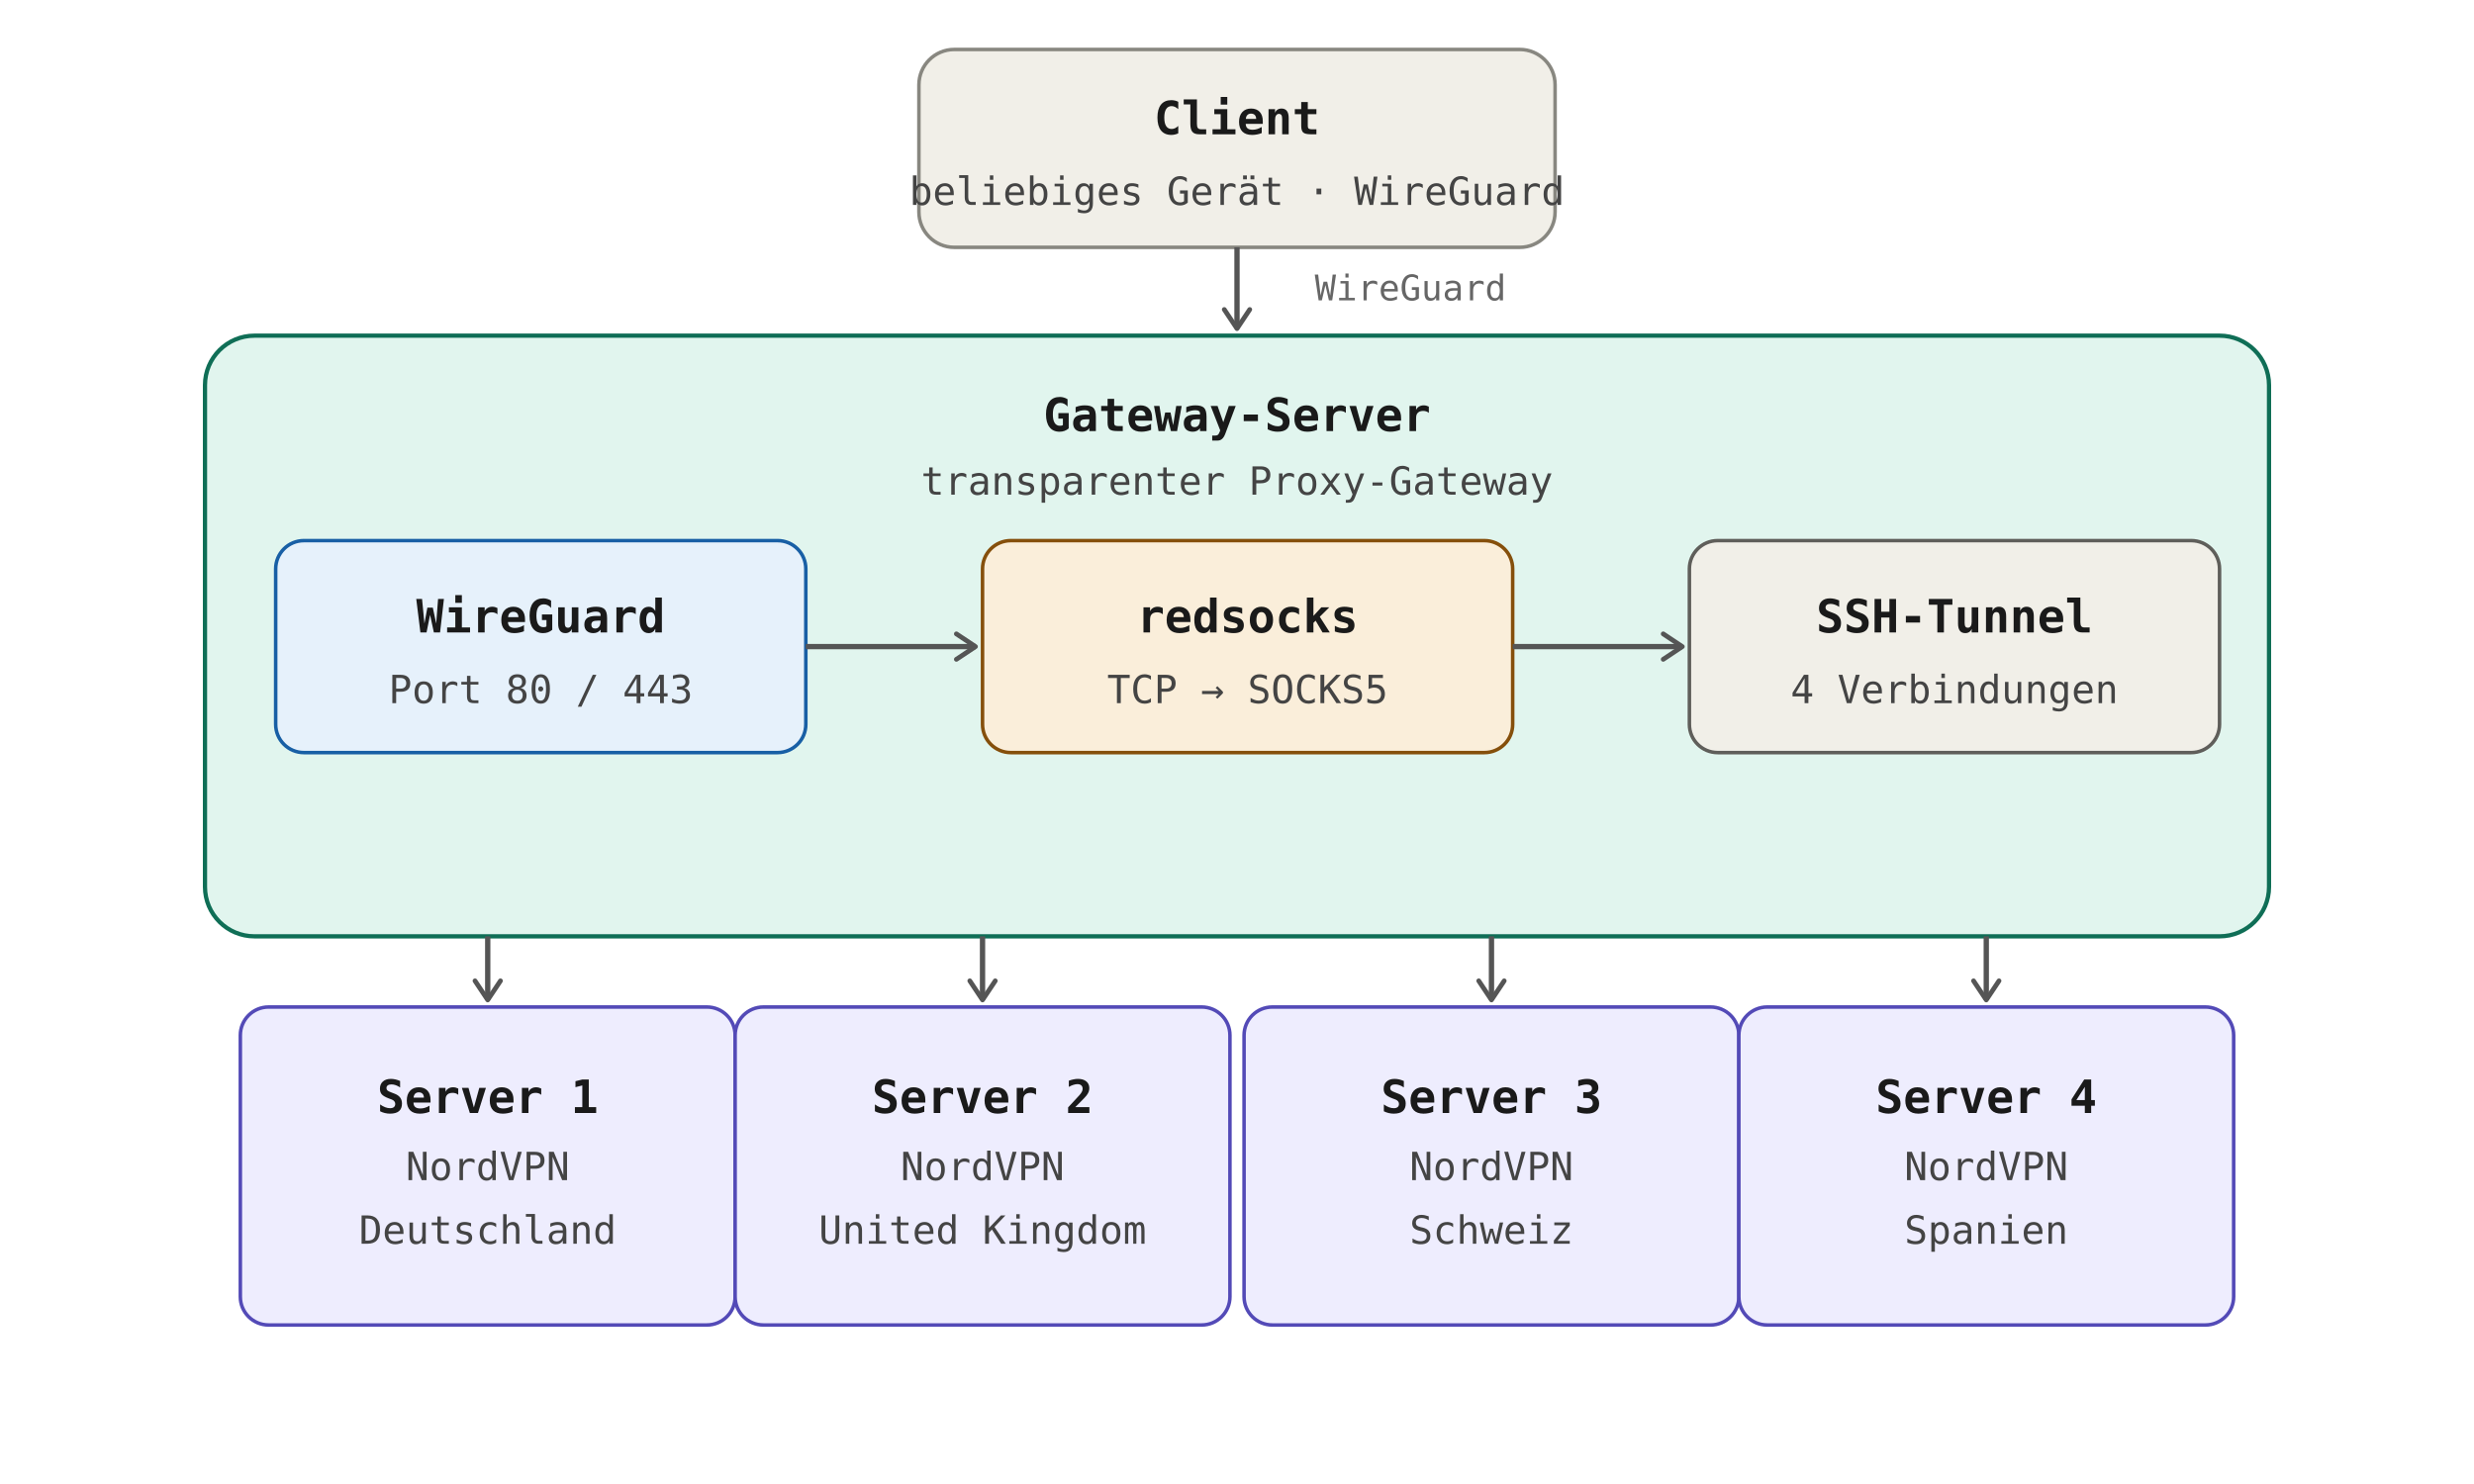
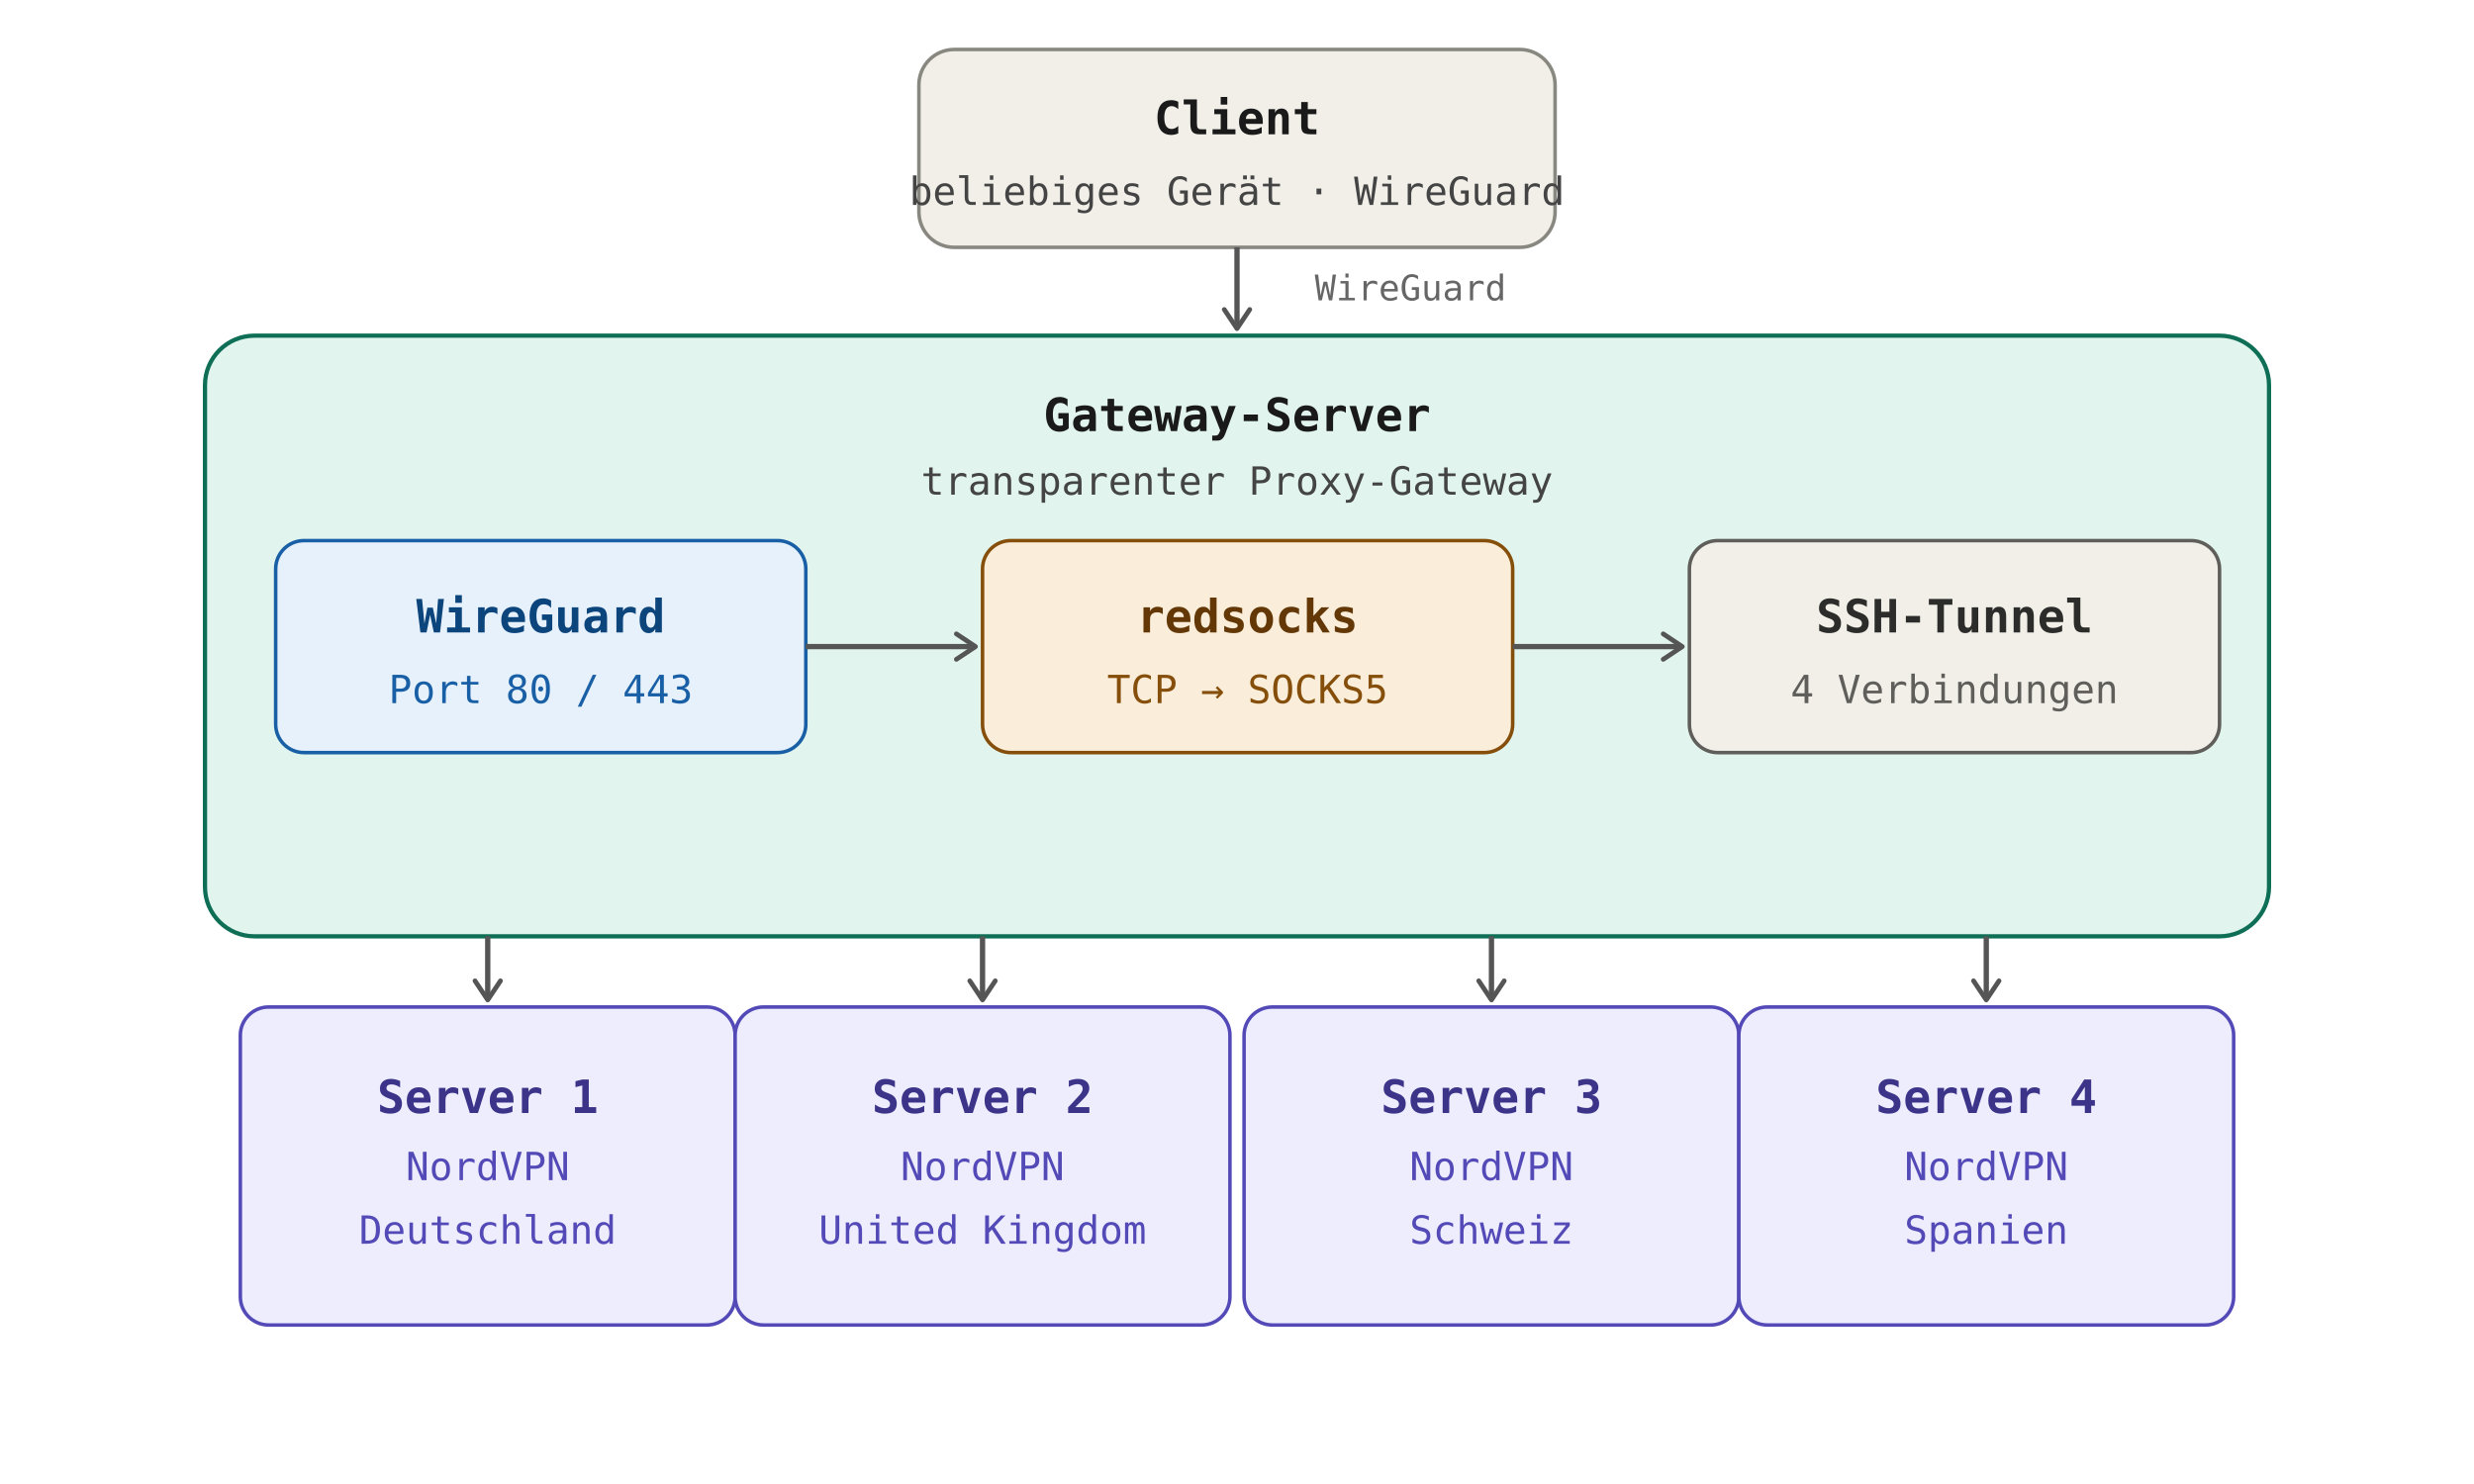
<svg xmlns="http://www.w3.org/2000/svg" width="700" viewBox="0 0 700 420" role="img">
  <defs>
    <marker id="arr" viewBox="0 0 10 10" refX="8" refY="5" markerWidth="6" markerHeight="6" orient="auto-start-reverse">
      <path d="M2 1L8 5L2 9" fill="none" stroke="#555" stroke-width="1.5" stroke-linecap="round" stroke-linejoin="round" />
    </marker>
  </defs>
-   <style>
- text { font-family: ui-monospace, 'Cascadia Code', monospace, sans-serif; }
- .title { font-size:13px; font-weight:600; fill:#1a1a1a; }
- .sub   { font-size:11px; fill:#444; }
- .label { font-size:10px; fill:#666; }
- </style>
  <rect x="260" y="14" width="180" height="56" rx="10" fill="#f1efe8" stroke="#888780" stroke-width="1" />
-   <text class="title" x="350" y="38" text-anchor="middle">Client</text>
-   <text class="sub" x="350" y="58" text-anchor="middle">beliebiges Gerät · WireGuard</text>
+   <text x="350" y="38" text-anchor="middle" font-family="monospace" font-size="13" font-weight="600" fill="#1a1a1a">Client</text>
+   <text x="350" y="58" text-anchor="middle" font-family="monospace" font-size="11" fill="#444">beliebiges Gerät · WireGuard</text>
  <line x1="350" y1="70" x2="350" y2="93" stroke="#555" stroke-width="1.5" marker-end="url(#arr)" />
-   <text class="label" x="372" y="85">WireGuard</text>
+   <text x="372" y="85" font-family="monospace" font-size="10" fill="#666">WireGuard</text>
  <rect x="58" y="95" width="584" height="170" rx="14" fill="#e1f5ee" stroke="#0f6e56" stroke-width="1.2" />
-   <text class="title" x="350" y="122" text-anchor="middle">Gateway-Server</text>
-   <text class="sub" x="350" y="140" text-anchor="middle">transparenter Proxy-Gateway</text>
+   <text x="350" y="122" text-anchor="middle" font-family="monospace" font-size="13" font-weight="600" fill="#1a1a1a">Gateway-Server</text>
+   <text x="350" y="140" text-anchor="middle" font-family="monospace" font-size="11" fill="#444">transparenter Proxy-Gateway</text>
  <rect x="78" y="153" width="150" height="60" rx="8" fill="#e6f1fb" stroke="#185fa5" stroke-width="1" />
-   <text class="title" x="153" y="179" text-anchor="middle">WireGuard</text>
-   <text class="sub" x="153" y="199" text-anchor="middle">Port 80 / 443</text>
+   <text x="153" y="179" text-anchor="middle" font-family="monospace" font-size="13" font-weight="600" fill="#0c447c">WireGuard</text>
+   <text x="153" y="199" text-anchor="middle" font-family="monospace" font-size="11" fill="#185fa5">Port 80 / 443</text>
  <line x1="228" y1="183" x2="276" y2="183" stroke="#555" stroke-width="1.5" marker-end="url(#arr)" />
  <rect x="278" y="153" width="150" height="60" rx="8" fill="#faeeda" stroke="#854f0b" stroke-width="1" />
-   <text class="title" x="353" y="179" text-anchor="middle">redsocks</text>
-   <text class="sub" x="353" y="199" text-anchor="middle">TCP → SOCKS5</text>
+   <text x="353" y="179" text-anchor="middle" font-family="monospace" font-size="13" font-weight="600" fill="#633806">redsocks</text>
+   <text x="353" y="199" text-anchor="middle" font-family="monospace" font-size="11" fill="#854f0b">TCP → SOCKS5</text>
  <line x1="428" y1="183" x2="476" y2="183" stroke="#555" stroke-width="1.5" marker-end="url(#arr)" />
  <rect x="478" y="153" width="150" height="60" rx="8" fill="#f1efe8" stroke="#5f5e5a" stroke-width="1" />
-   <text class="title" x="553" y="179" text-anchor="middle">SSH-Tunnel</text>
-   <text class="sub" x="553" y="199" text-anchor="middle">4 Verbindungen</text>
+   <text x="553" y="179" text-anchor="middle" font-family="monospace" font-size="13" font-weight="600" fill="#2c2c2a">SSH-Tunnel</text>
+   <text x="553" y="199" text-anchor="middle" font-family="monospace" font-size="11" fill="#5f5e5a">4 Verbindungen</text>
  <line x1="138" y1="265" x2="138" y2="283" stroke="#555" stroke-width="1.5" marker-end="url(#arr)" />
  <line x1="278" y1="265" x2="278" y2="283" stroke="#555" stroke-width="1.5" marker-end="url(#arr)" />
  <line x1="422" y1="265" x2="422" y2="283" stroke="#555" stroke-width="1.5" marker-end="url(#arr)" />
  <line x1="562" y1="265" x2="562" y2="283" stroke="#555" stroke-width="1.5" marker-end="url(#arr)" />
  <rect x="68" y="285" width="140" height="90" rx="8" fill="#eeedfe" stroke="#534ab7" stroke-width="1" />
-   <text class="title" x="138" y="315" text-anchor="middle">Server 1</text>
-   <text class="sub" x="138" y="334" text-anchor="middle">NordVPN</text>
-   <text class="sub" x="138" y="352" text-anchor="middle">Deutschland</text>
+   <text x="138" y="315" text-anchor="middle" font-family="monospace" font-size="13" font-weight="600" fill="#3c3489">Server 1</text>
+   <text x="138" y="334" text-anchor="middle" font-family="monospace" font-size="11" fill="#534ab7">NordVPN</text>
+   <text x="138" y="352" text-anchor="middle" font-family="monospace" font-size="11" fill="#534ab7">Deutschland</text>
  <rect x="208" y="285" width="140" height="90" rx="8" fill="#eeedfe" stroke="#534ab7" stroke-width="1" />
-   <text class="title" x="278" y="315" text-anchor="middle">Server 2</text>
-   <text class="sub" x="278" y="334" text-anchor="middle">NordVPN</text>
-   <text class="sub" x="278" y="352" text-anchor="middle">United Kingdom</text>
+   <text x="278" y="315" text-anchor="middle" font-family="monospace" font-size="13" font-weight="600" fill="#3c3489">Server 2</text>
+   <text x="278" y="334" text-anchor="middle" font-family="monospace" font-size="11" fill="#534ab7">NordVPN</text>
+   <text x="278" y="352" text-anchor="middle" font-family="monospace" font-size="11" fill="#534ab7">United Kingdom</text>
  <rect x="352" y="285" width="140" height="90" rx="8" fill="#eeedfe" stroke="#534ab7" stroke-width="1" />
-   <text class="title" x="422" y="315" text-anchor="middle">Server 3</text>
-   <text class="sub" x="422" y="334" text-anchor="middle">NordVPN</text>
-   <text class="sub" x="422" y="352" text-anchor="middle">Schweiz</text>
+   <text x="422" y="315" text-anchor="middle" font-family="monospace" font-size="13" font-weight="600" fill="#3c3489">Server 3</text>
+   <text x="422" y="334" text-anchor="middle" font-family="monospace" font-size="11" fill="#534ab7">NordVPN</text>
+   <text x="422" y="352" text-anchor="middle" font-family="monospace" font-size="11" fill="#534ab7">Schweiz</text>
  <rect x="492" y="285" width="140" height="90" rx="8" fill="#eeedfe" stroke="#534ab7" stroke-width="1" />
-   <text class="title" x="562" y="315" text-anchor="middle">Server 4</text>
-   <text class="sub" x="562" y="334" text-anchor="middle">NordVPN</text>
-   <text class="sub" x="562" y="352" text-anchor="middle">Spanien</text>
+   <text x="562" y="315" text-anchor="middle" font-family="monospace" font-size="13" font-weight="600" fill="#3c3489">Server 4</text>
+   <text x="562" y="334" text-anchor="middle" font-family="monospace" font-size="11" fill="#534ab7">NordVPN</text>
+   <text x="562" y="352" text-anchor="middle" font-family="monospace" font-size="11" fill="#534ab7">Spanien</text>
</svg>
